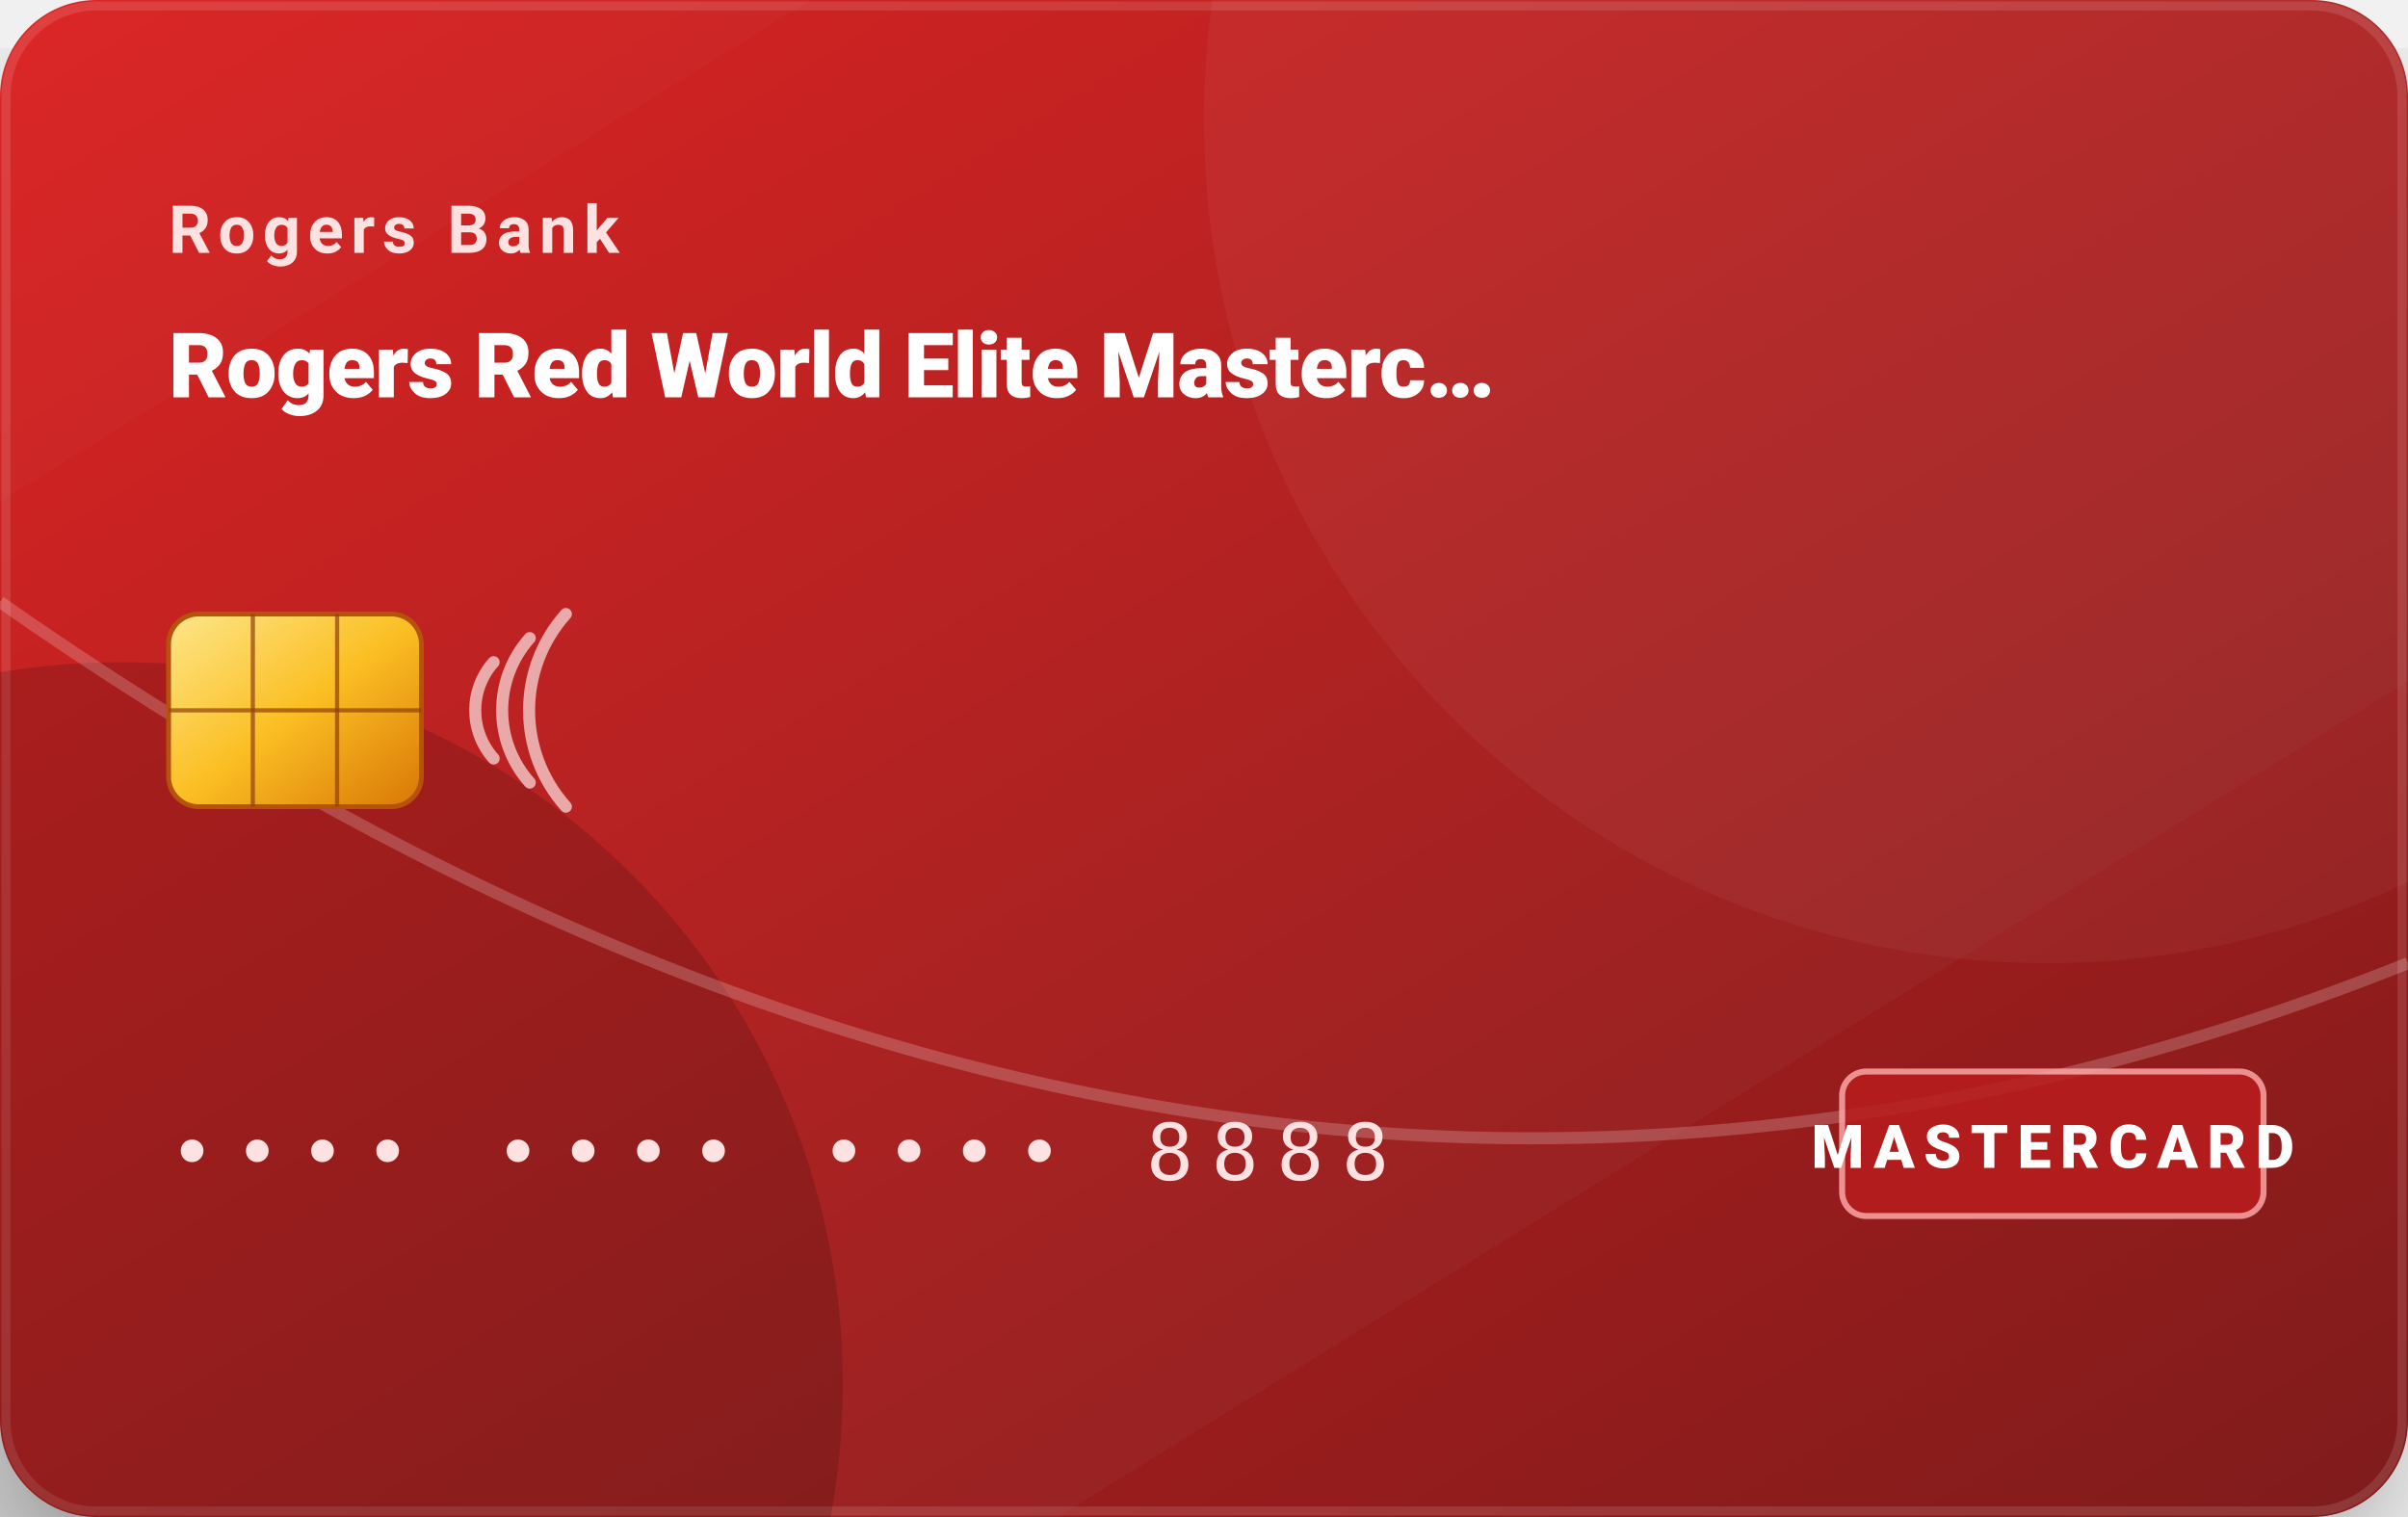
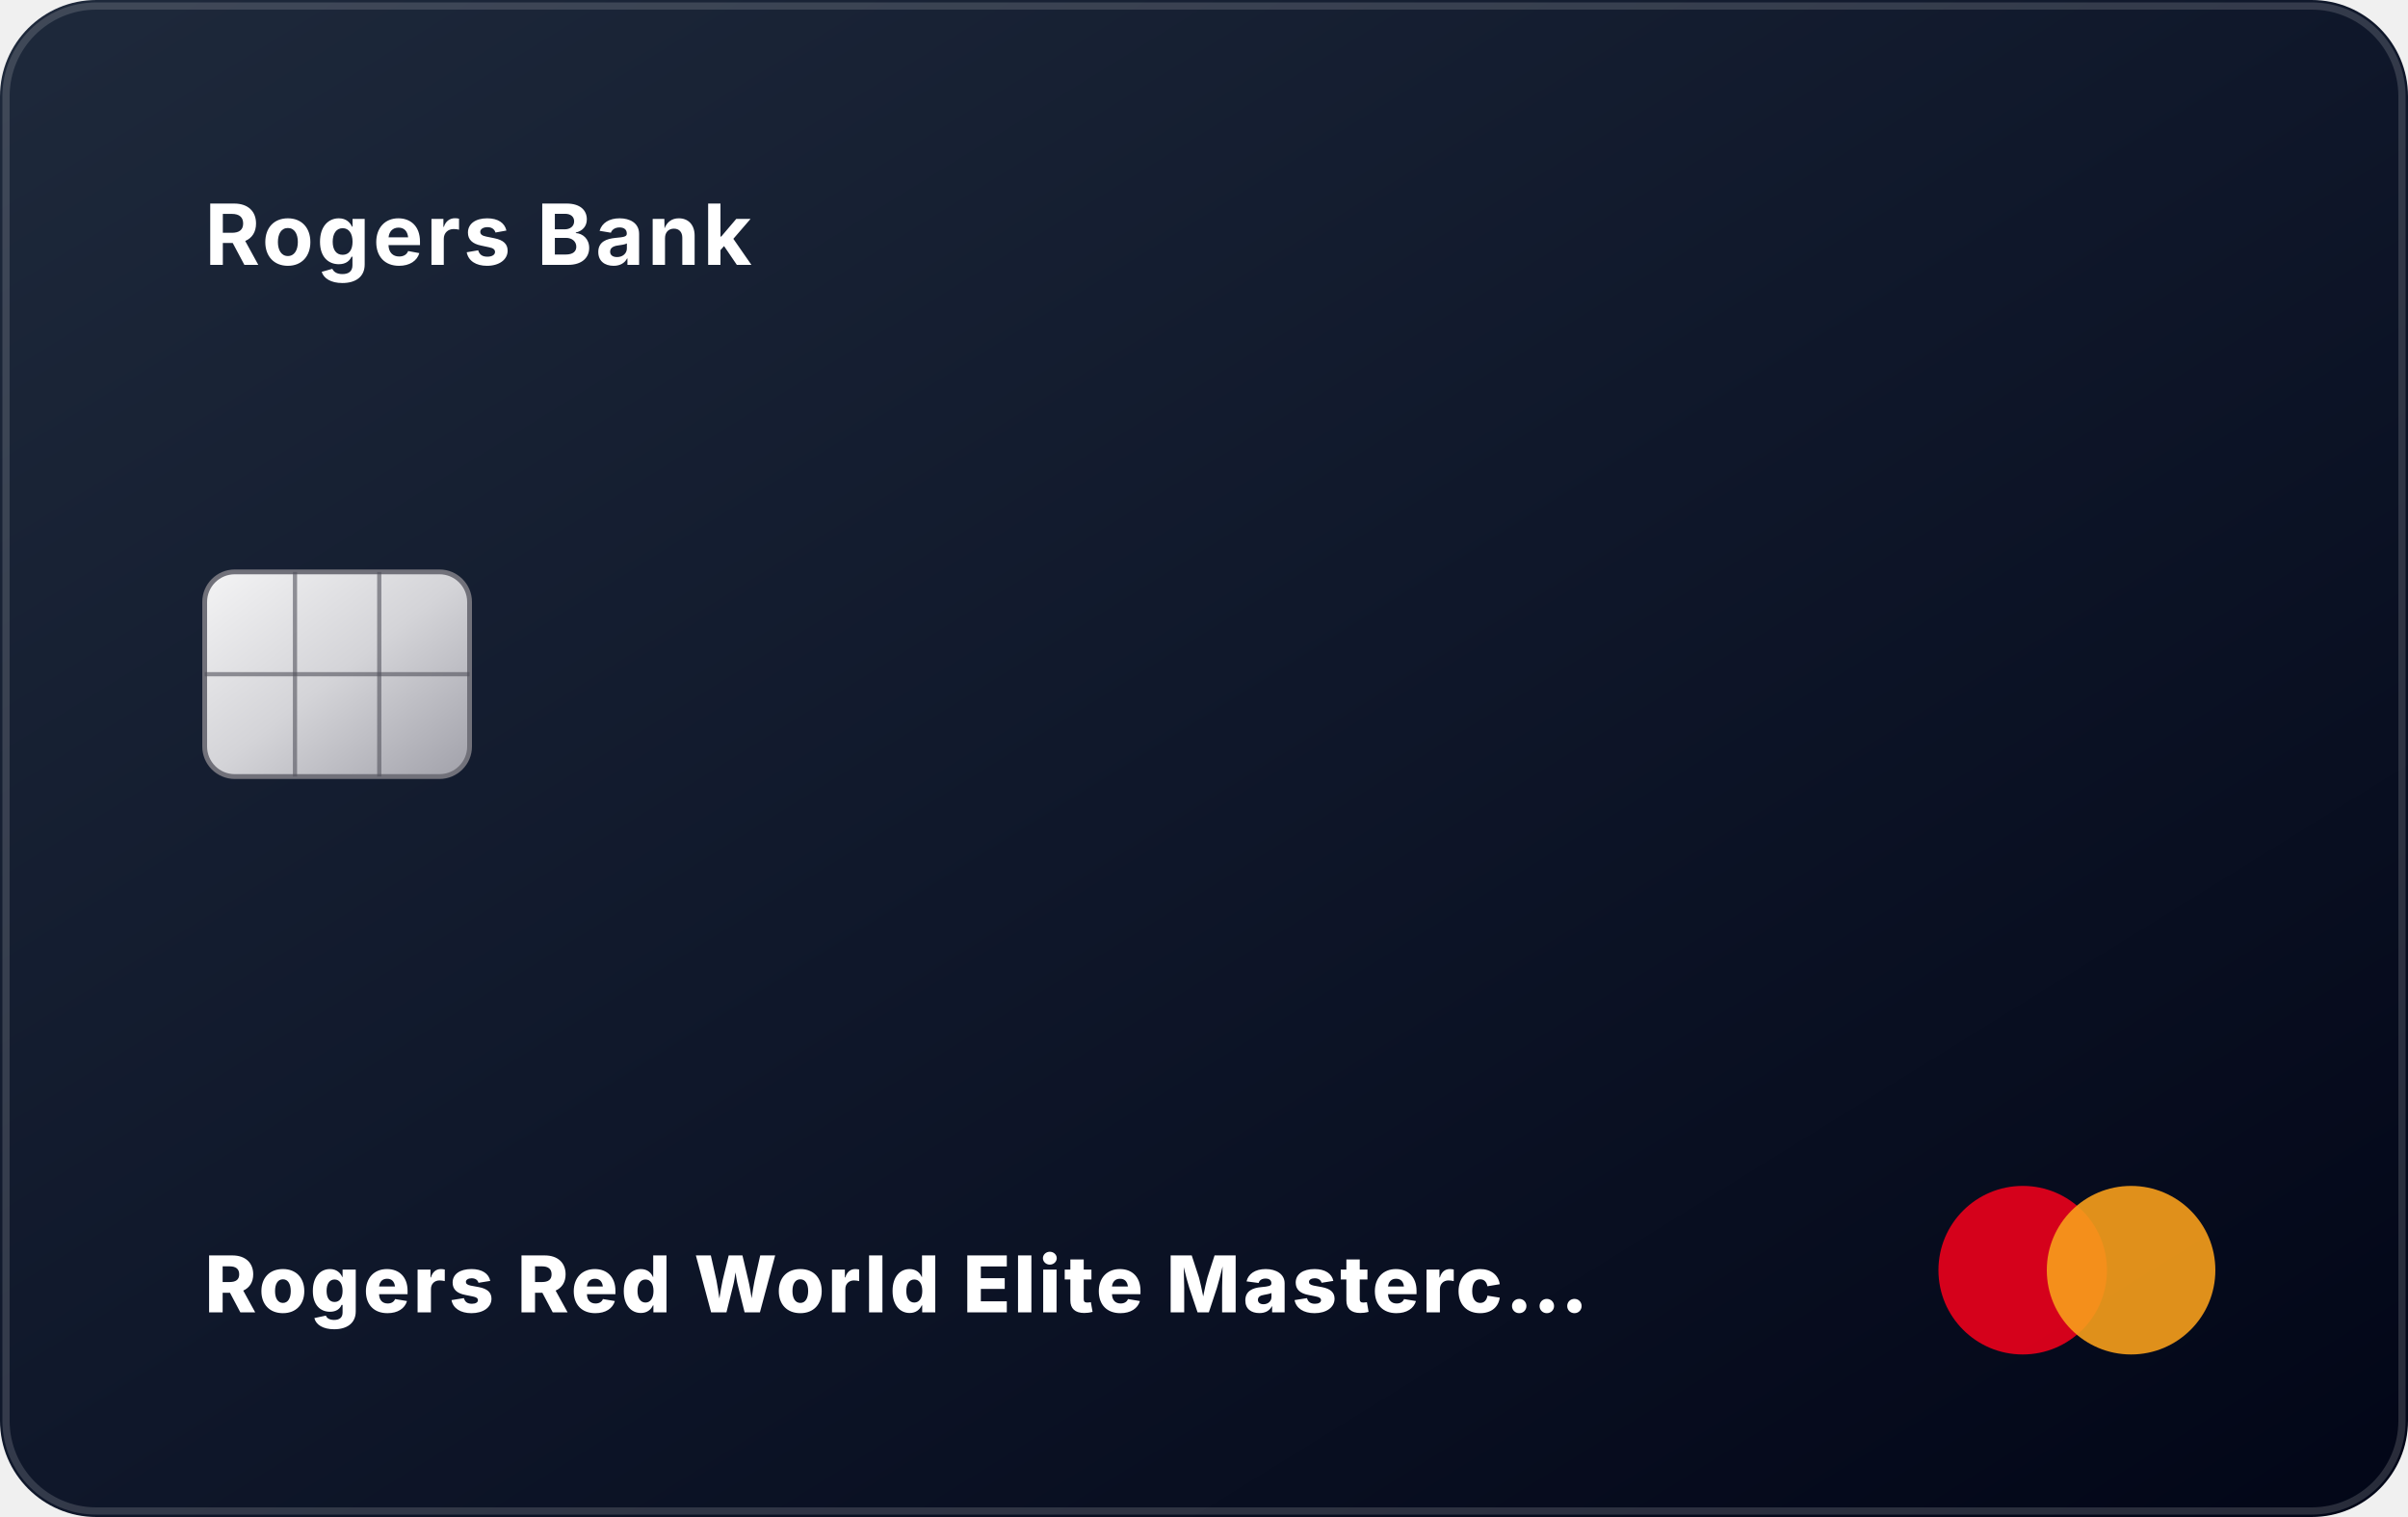
<svg xmlns="http://www.w3.org/2000/svg" viewBox="0 0 400 252" width="400" height="252">
  <defs>
-     <linearGradient id="cardBg-rogers-red-we" x1="0%" y1="0%" x2="100%" y2="100%">
-       <stop offset="0%" stop-color="#dc2626" />
-       <stop offset="100%" stop-color="#7f1d1d" />
+     <linearGradient id="bg-rogers-red-we" x1="0%" y1="0%" x2="100%" y2="100%">
+       <stop offset="0%" stop-color="#1e293b" />
+       <stop offset="50%" stop-color="#0f172a" />
+       <stop offset="100%" stop-color="#020617" />
    </linearGradient>
-     <linearGradient id="chipGrad" x1="0%" y1="0%" x2="100%" y2="100%">
-       <stop offset="0%" stop-color="#fde68a" />
-       <stop offset="50%" stop-color="#fbbf24" />
-       <stop offset="100%" stop-color="#d97706" />
+     <linearGradient id="chipSilver" x1="0%" y1="0%" x2="100%" y2="100%">
+       <stop offset="0%" stop-color="#f4f4f5" />
+       <stop offset="50%" stop-color="#d4d4d8" />
+       <stop offset="100%" stop-color="#a1a1aa" />
    </linearGradient>
-     <filter id="shadow" x="-5%" y="-5%" width="110%" height="110%">
-       <feDropShadow dx="0" dy="8" stdDeviation="12" flood-color="#000000" flood-opacity="0.35" />
-     </filter>
  </defs>
-   <rect width="400" height="252" rx="16" fill="url(#cardBg-rogers-red-we)" filter="url(#shadow)" />
-   <rect width="398" height="250" x="1" y="1" rx="15" fill="none" stroke="rgba(255,255,255,0.12)" stroke-width="1.5" />
-   <circle cx="340" cy="20" r="140" fill="white" opacity="0.04" />
-   <circle cx="20" cy="230" r="120" fill="black" opacity="0.15" />
-   <path d="M 0 100 Q 200 240 400 160" fill="none" stroke="#ffffff" stroke-width="2" opacity="0.2" />
-   <text x="28" y="42" font-family="-apple-system, BlinkMacSystemFont, 'Segoe UI', Roboto, sans-serif" font-size="11" font-weight="700" letter-spacing="1.2" fill="#fee2e2" text-transform="uppercase">
-     Rogers Bank
-   </text>
-   <text x="28" y="66" font-family="-apple-system, BlinkMacSystemFont, 'Segoe UI', Roboto, sans-serif" font-size="15" font-weight="800" letter-spacing="-0.2" fill="#ffffff">
-     Rogers Red World Elite Masterc…
-   </text>
-   <g transform="translate(28, 102)">
-     <rect width="42" height="32" rx="5" fill="url(#chipGrad)" stroke="#b45309" stroke-width="0.8" />
-     <line x1="14" y1="0" x2="14" y2="32" stroke="#92400e" stroke-width="0.7" opacity="0.7" />
-     <line x1="28" y1="0" x2="28" y2="32" stroke="#92400e" stroke-width="0.7" opacity="0.7" />
-     <line x1="0" y1="16" x2="42" y2="16" stroke="#92400e" stroke-width="0.7" opacity="0.7" />
+   <rect width="400" height="252" rx="16" fill="url(#bg-rogers-red-we)" />
+   <rect width="398" height="250" x="1" y="1" rx="15" fill="none" stroke="rgba(255,255,255,0.15)" stroke-width="1.2" />
+   <text x="34" y="44" font-family="-apple-system, sans-serif" font-size="14" font-weight="700" fill="#ffffff" letter-spacing="0.5">Rogers Bank</text>
+   <text x="34" y="218" font-family="-apple-system, sans-serif" font-size="13" font-weight="800" fill="#ffffff" letter-spacing="0.5">Rogers Red World Elite Masterc…</text>
+   <g transform="translate(34, 95)">
+     <rect width="44" height="34" rx="5" fill="url(#chipSilver)" stroke="#71717a" stroke-width="0.8" />
+     <line x1="15" y1="0" x2="15" y2="34" stroke="#52525b" stroke-width="0.7" opacity="0.6" />
+     <line x1="29" y1="0" x2="29" y2="34" stroke="#52525b" stroke-width="0.7" opacity="0.6" />
+     <line x1="0" y1="17" x2="44" y2="17" stroke="#52525b" stroke-width="0.7" opacity="0.6" />
  </g>
-   <g transform="translate(82, 110)" stroke="#fee2e2" stroke-width="2" fill="none" stroke-linecap="round" opacity="0.7">
-     <path d="M 0 16 A 12 12 0 0 1 0 0" />
-     <path d="M 6 20 A 18 18 0 0 1 6 -4" />
-     <path d="M 12 24 A 24 24 0 0 1 12 -8" />
-   </g>
-   <text x="28" y="196" font-family="'SF Mono', Menlo, Monaco, Consolas, monospace" font-size="13" letter-spacing="3" fill="#fee2e2">
-     •••• •••• •••• 8888
-   </text>
-   <g transform="translate(310, 192)">
-     <rect x="-4" y="-14" width="70" height="24" rx="4" fill="#b91c1c" stroke="#fca5a5" stroke-width="1" opacity="0.85" />
-     <text x="31" y="2" font-family="-apple-system, BlinkMacSystemFont, 'Segoe UI', Roboto, sans-serif" font-size="10" font-weight="900" letter-spacing="1.5" fill="#ffffff" text-anchor="middle">
-       MASTERCARD
-     </text>
+   <g transform="translate(320, 195)">
+     <circle cx="16" cy="16" r="14" fill="#eb001b" opacity="0.9" />
+     <circle cx="34" cy="16" r="14" fill="#f79e1b" opacity="0.9" />
  </g>
</svg>
